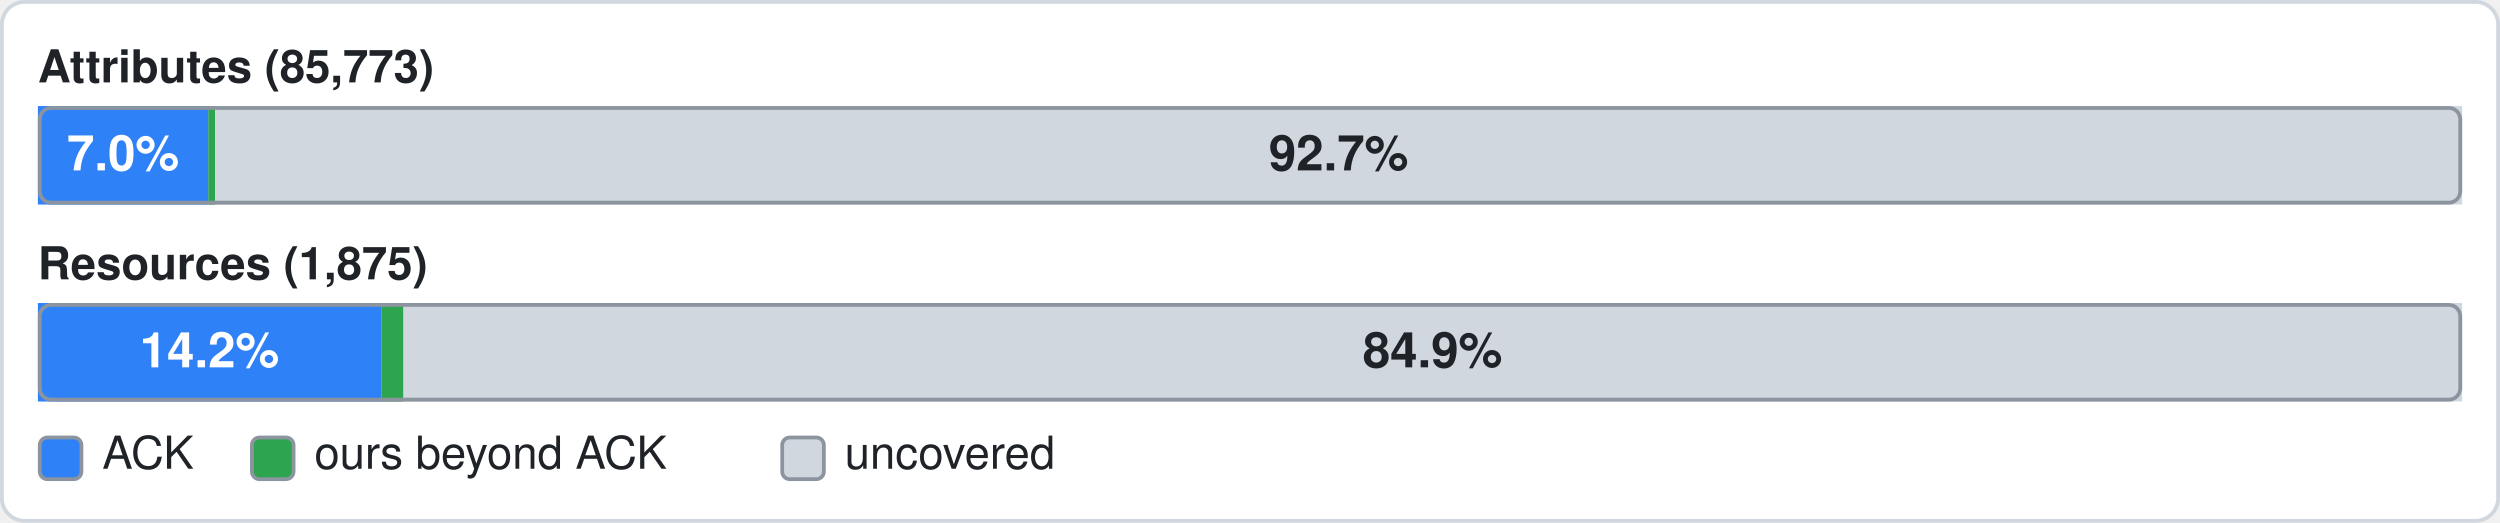
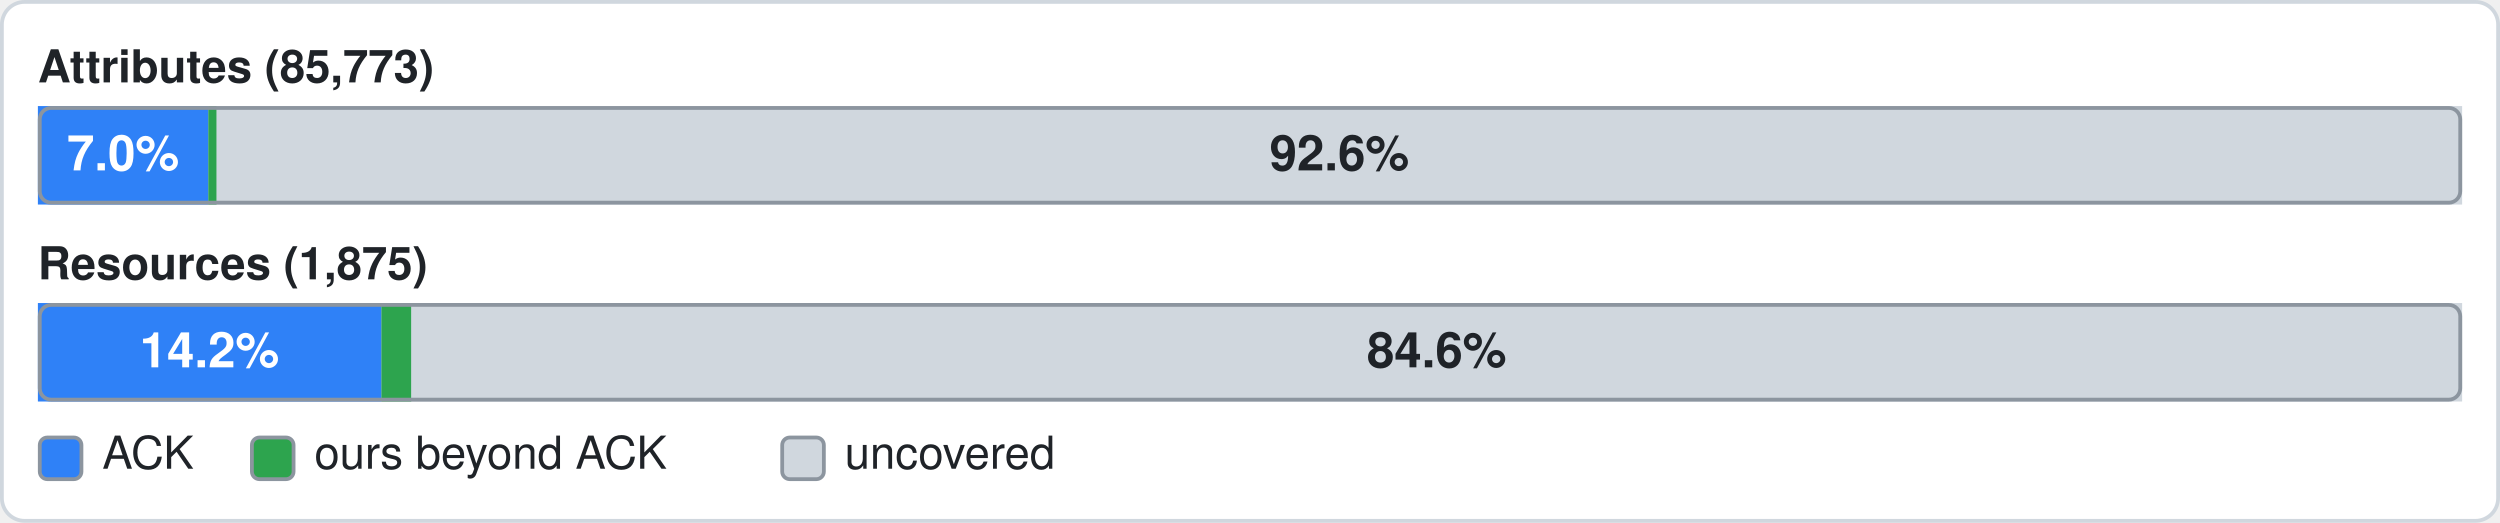
- <svg xmlns="http://www.w3.org/2000/svg" width="660" height="138" viewBox="0 0 660 138" role="img" aria-label="All services: official 7.0%, ours beyond official 0.3%, uncovered 92.7% of 85773 attributes; resources: official 14.2%, ours beyond official 0.9%, uncovered 84.9% of 1875">
+ <svg xmlns="http://www.w3.org/2000/svg" width="660" height="138" viewBox="0 0 660 138" role="img" aria-label="All services: official 7.0%, ours beyond official 0.3%, uncovered 92.6% of 85773 attributes; resources: official 14.2%, ours beyond official 1.2%, uncovered 84.6% of 1875">
  <rect x="0.5" y="0.5" width="659" height="137" rx="6" fill="#ffffff" stroke="#d0d7de" />
  <text x="10" y="19" font-family="-apple-system,BlinkMacSystemFont,'Segoe UI',Helvetica,Arial,sans-serif" font-size="12" font-weight="600" fill="#1f2328" dominant-baseline="central">Attributes (85,773)</text>
  <rect x="10" y="28" width="640" height="26" rx="3" fill="#d0d7de" />
  <rect x="10" y="28" width="45" height="26" fill="#2f81f7" />
  <text x="32.5" y="42" font-family="-apple-system,BlinkMacSystemFont,'Segoe UI',Helvetica,Arial,sans-serif" font-size="13" font-weight="600" fill="#ffffff" text-anchor="middle" dominant-baseline="central">7.0%</text>
-   <rect x="55" y="28" width="1.8" height="26" fill="#2da44e" />
-   <rect x="56.8" y="28" width="593.2" height="26" fill="#d0d7de" />
-   <text x="353.4" y="42" font-family="-apple-system,BlinkMacSystemFont,'Segoe UI',Helvetica,Arial,sans-serif" font-size="13" font-weight="600" fill="#1f2328" text-anchor="middle" dominant-baseline="central">92.7%</text>
+   <rect x="55" y="28" width="2.2" height="26" fill="#2da44e" />
+   <rect x="57.2" y="28" width="592.8" height="26" fill="#d0d7de" />
+   <text x="353.6" y="42" font-family="-apple-system,BlinkMacSystemFont,'Segoe UI',Helvetica,Arial,sans-serif" font-size="13" font-weight="600" fill="#1f2328" text-anchor="middle" dominant-baseline="central">92.6%</text>
  <rect x="10.5" y="28.5" width="639" height="25" rx="3" fill="none" stroke="#8c959f" />
  <text x="10" y="71" font-family="-apple-system,BlinkMacSystemFont,'Segoe UI',Helvetica,Arial,sans-serif" font-size="12" font-weight="600" fill="#1f2328" dominant-baseline="central">Resources (1,875)</text>
  <rect x="10" y="80" width="640" height="26" rx="3" fill="#d0d7de" />
  <rect x="10" y="80" width="90.7" height="26" fill="#2f81f7" />
  <text x="55.3" y="94" font-family="-apple-system,BlinkMacSystemFont,'Segoe UI',Helvetica,Arial,sans-serif" font-size="13" font-weight="600" fill="#ffffff" text-anchor="middle" dominant-baseline="central">14.2%</text>
-   <rect x="100.7" y="80" width="5.8" height="26" fill="#2da44e" />
-   <rect x="106.5" y="80" width="543.5" height="26" fill="#d0d7de" />
-   <text x="378.2" y="94" font-family="-apple-system,BlinkMacSystemFont,'Segoe UI',Helvetica,Arial,sans-serif" font-size="13" font-weight="600" fill="#1f2328" text-anchor="middle" dominant-baseline="central">84.9%</text>
+   <rect x="100.7" y="80" width="7.9" height="26" fill="#2da44e" />
+   <rect x="108.6" y="80" width="541.4" height="26" fill="#d0d7de" />
+   <text x="379.3" y="94" font-family="-apple-system,BlinkMacSystemFont,'Segoe UI',Helvetica,Arial,sans-serif" font-size="13" font-weight="600" fill="#1f2328" text-anchor="middle" dominant-baseline="central">84.6%</text>
  <rect x="10.5" y="80.5" width="639" height="25" rx="3" fill="none" stroke="#8c959f" />
  <rect x="10.5" y="115.5" width="11" height="11" rx="2" fill="#2f81f7" stroke="#8c959f" />
  <text x="27" y="121" font-family="-apple-system,BlinkMacSystemFont,'Segoe UI',Helvetica,Arial,sans-serif" font-size="12" fill="#1f2328" dominant-baseline="central">ACK</text>
  <rect x="66.5" y="115.5" width="11" height="11" rx="2" fill="#2da44e" stroke="#8c959f" />
  <text x="83" y="121" font-family="-apple-system,BlinkMacSystemFont,'Segoe UI',Helvetica,Arial,sans-serif" font-size="12" fill="#1f2328" dominant-baseline="central">ours beyond ACK</text>
  <rect x="206.5" y="115.5" width="11" height="11" rx="2" fill="#d0d7de" stroke="#8c959f" />
  <text x="223" y="121" font-family="-apple-system,BlinkMacSystemFont,'Segoe UI',Helvetica,Arial,sans-serif" font-size="12" fill="#1f2328" dominant-baseline="central">uncovered</text>
</svg>
